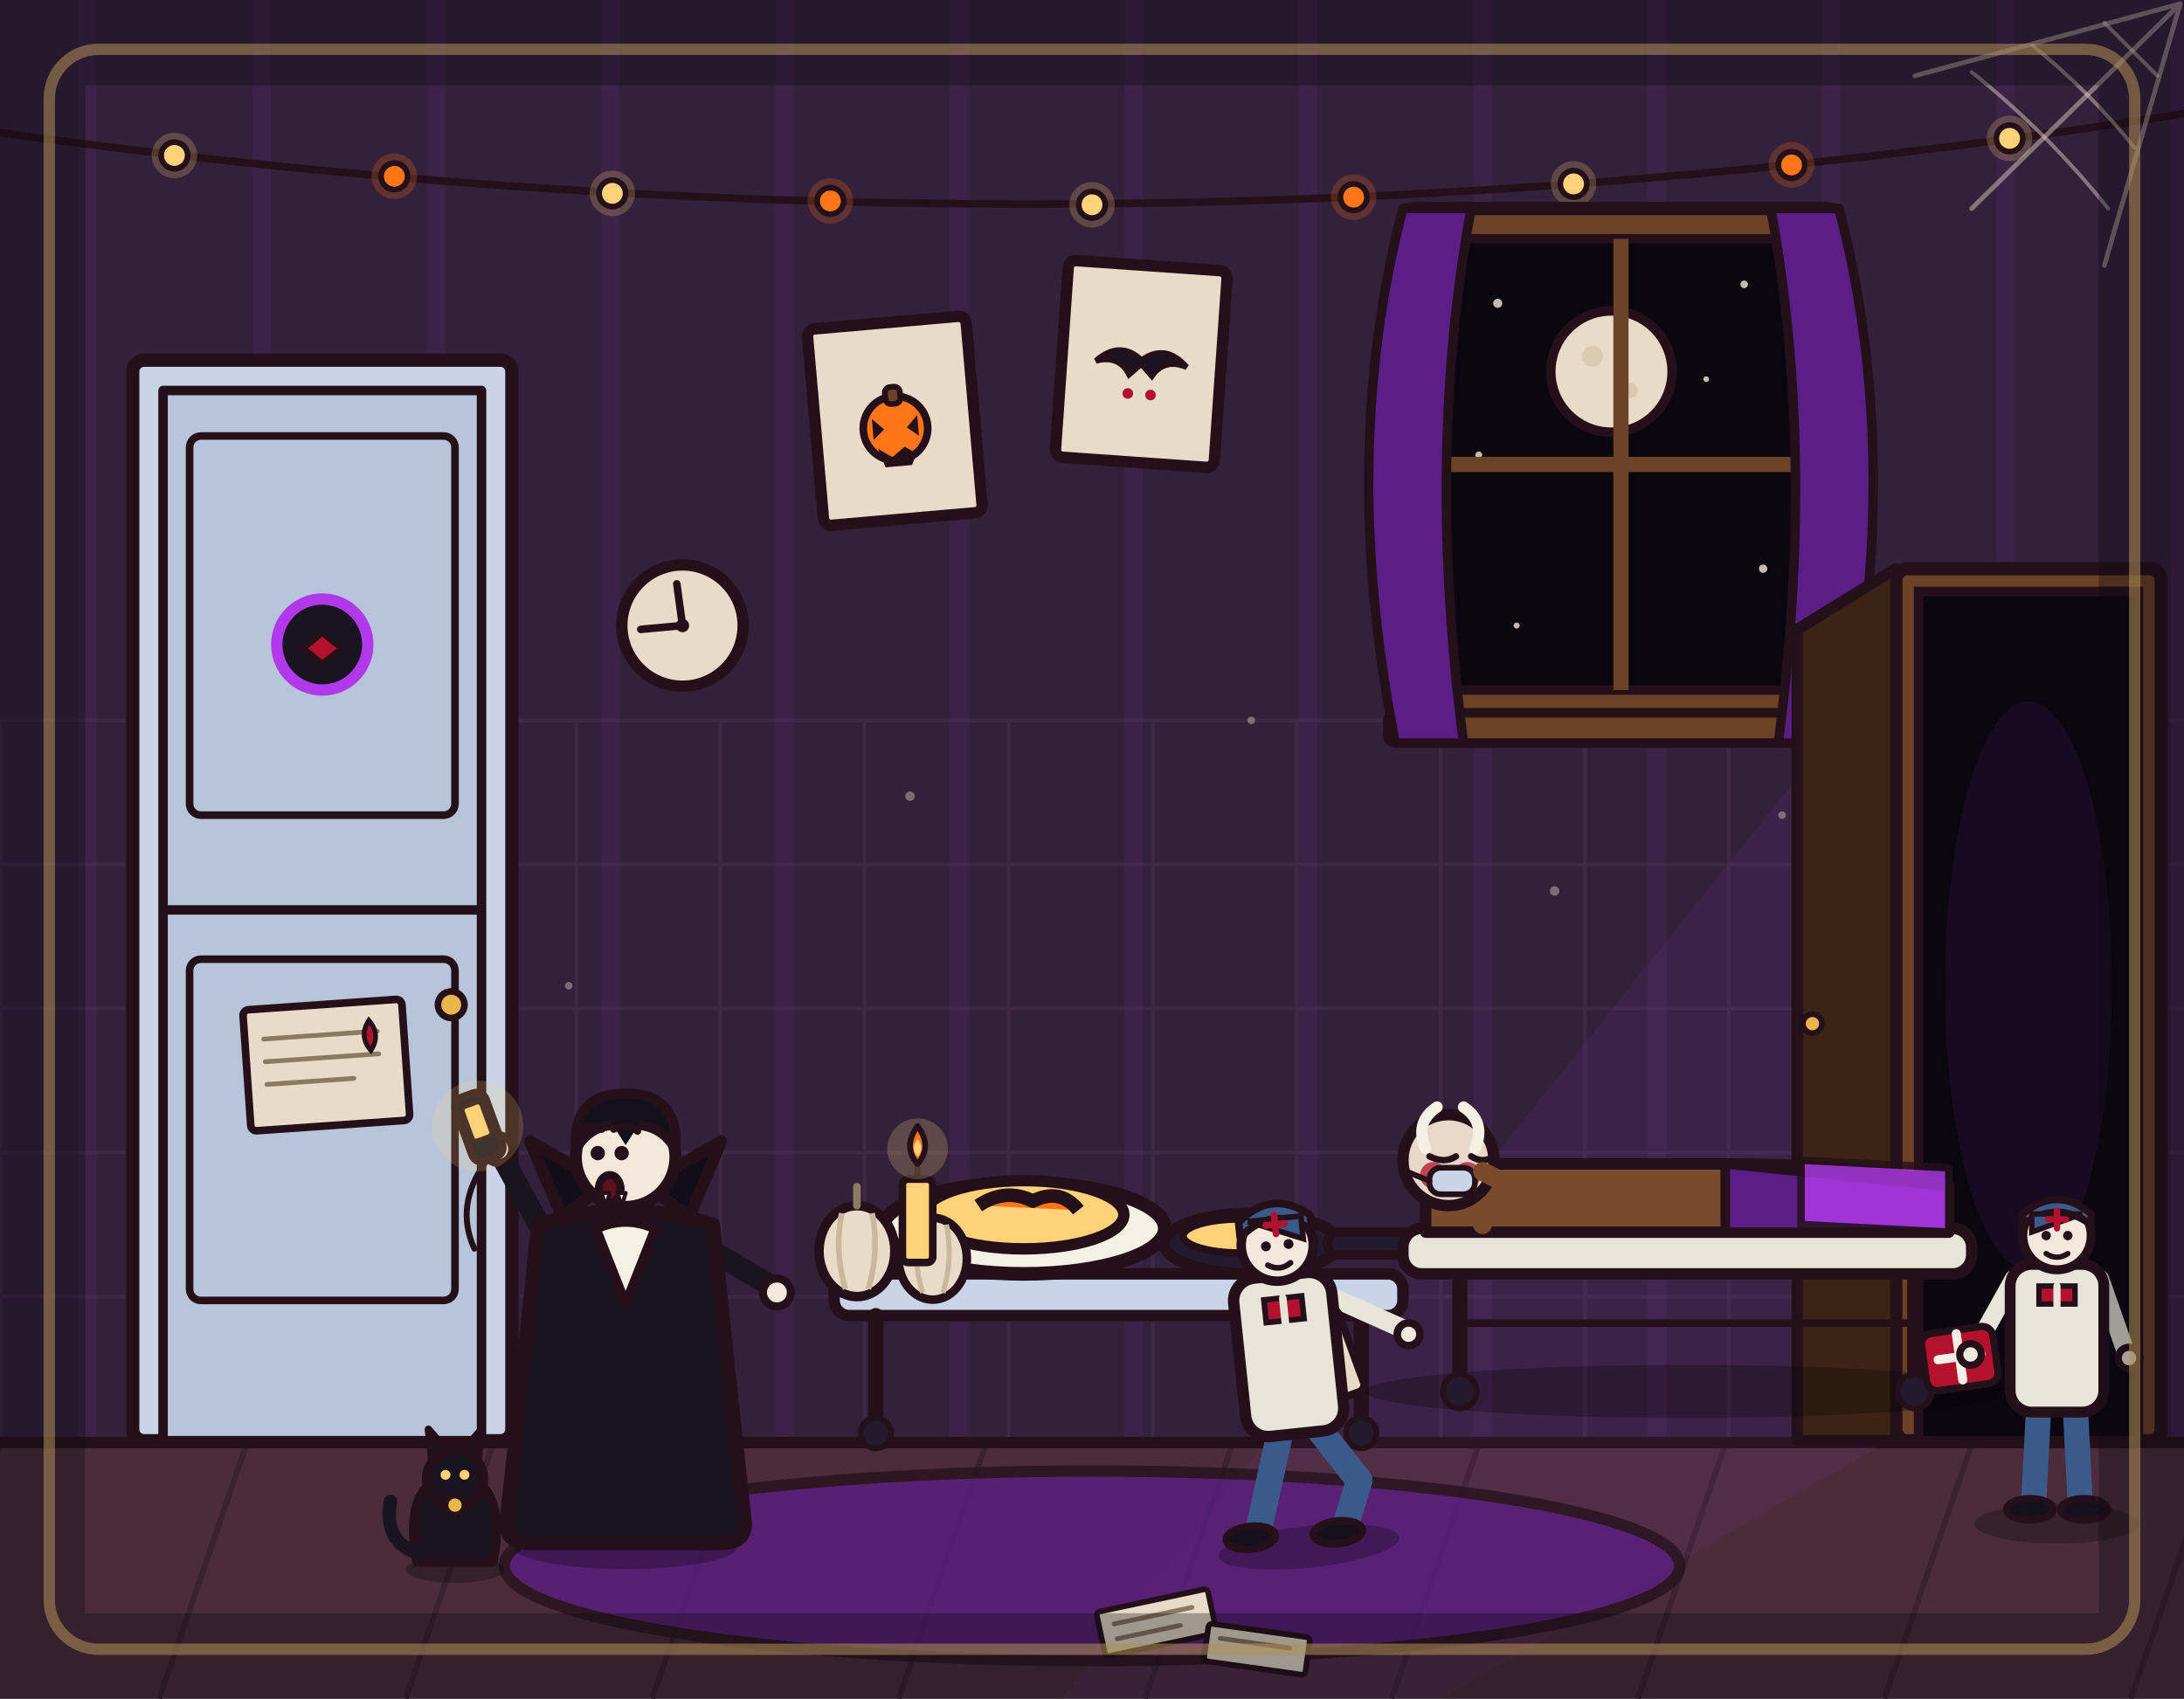
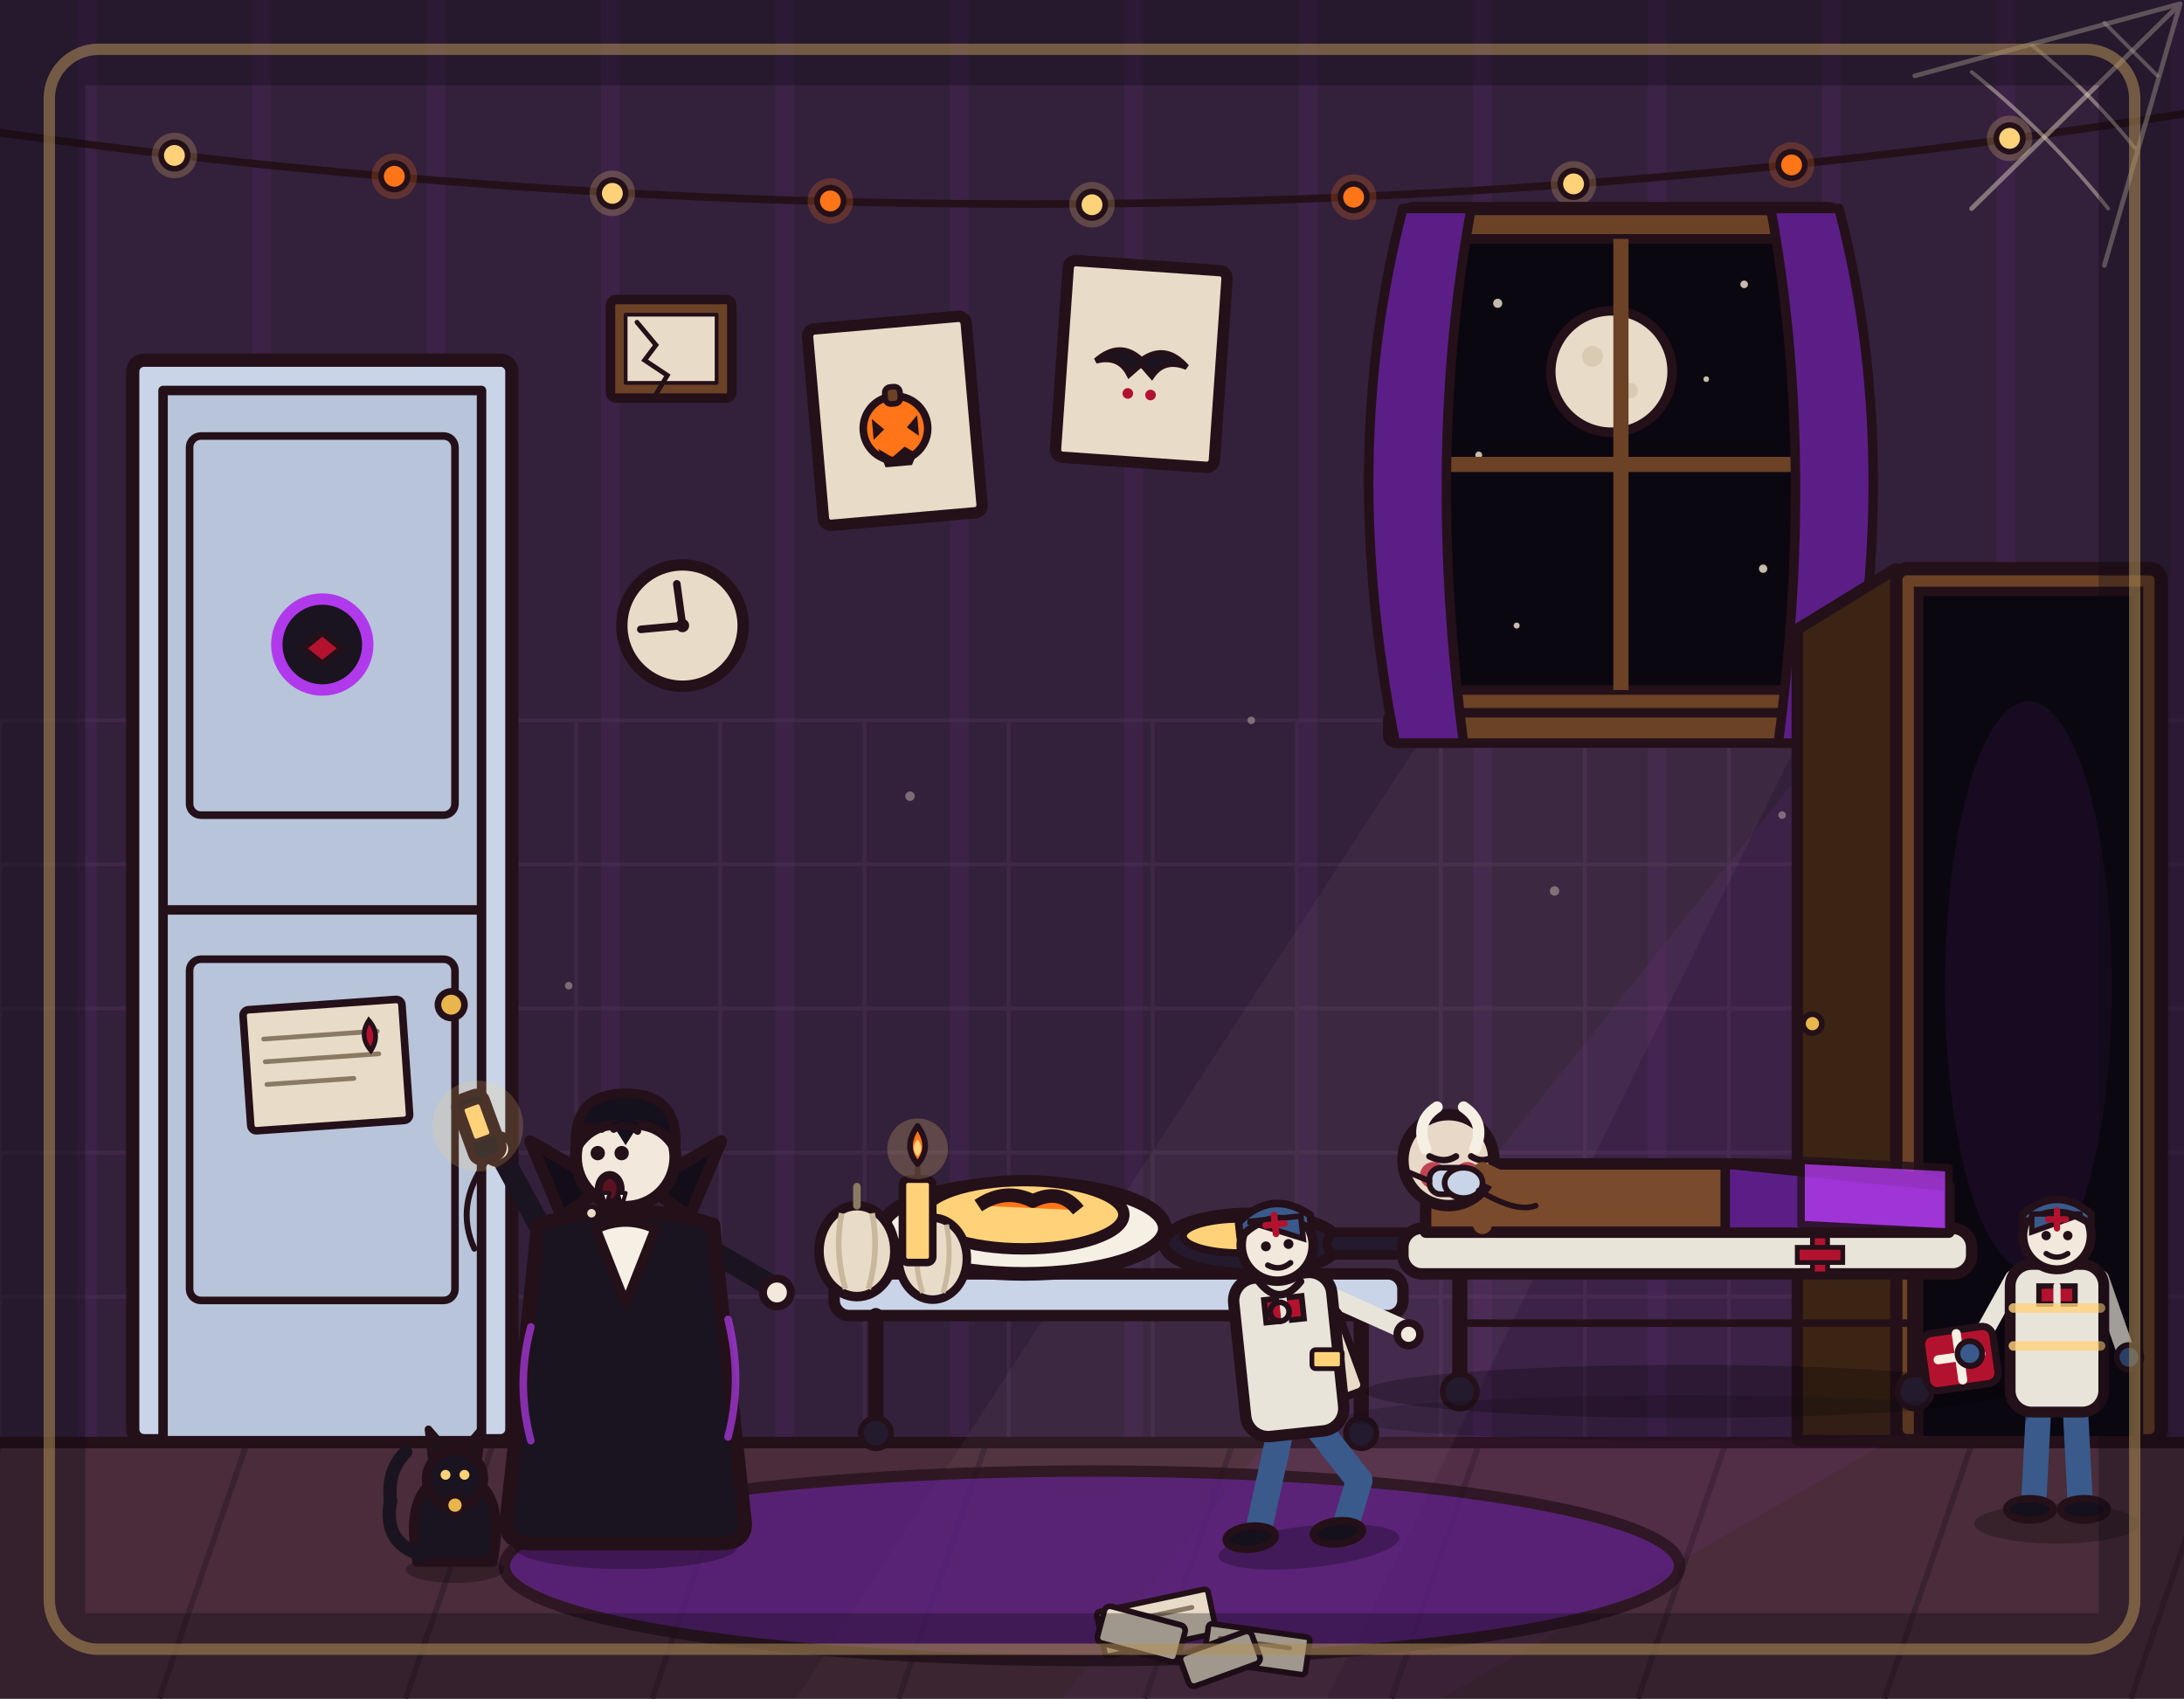
<svg xmlns="http://www.w3.org/2000/svg" viewBox="0 0 1152 896" width="1152" height="896">
  <rect x="0" y="0" width="1152" height="896" fill="#33203a" />
  <path d="M46 0V762M138 0V762M230 0V762M322 0V762M414 0V762M506 0V762M598 0V762M690 0V762M782 0V762M874 0V762M966 0V762M1058 0V762M1150 0V762" stroke="#b03aeb" stroke-width="10" opacity=".07" fill="none" />
  <path d="M0 380V762M76 380V762M152 380V762M228 380V762M304 380V762M380 380V762M456 380V762M532 380V762M608 380V762M684 380V762M760 380V762M836 380V762M912 380V762M988 380V762M1064 380V762M1140 380V762M0 380H1152M0 456H1152M0 532H1152M0 608H1152M0 684H1152M0 760H1152" stroke="#4a3050" stroke-width="2" opacity=".5" fill="none" />
  <rect x="0" y="760" width="1152" height="136" fill="#4a2c3a" />
  <path d="M0 762 L-46 896M130 762 L84 896M260 762 L214 896M390 762 L344 896M520 762 L474 896M650 762 L604 896M780 762 L734 896M910 762 L864 896M1040 762 L994 896M1170 762 L1124 896" stroke="#3a2230" stroke-width="3" fill="none" />
  <line x1="0" y1="761" x2="1152" y2="761" stroke="#241019" stroke-width="6" stroke-linecap="round" />
  <path d="M0 70 Q576 150 1152 60" fill="none" stroke="#241019" stroke-width="4" stroke-linecap="round" />
  <g stroke="#241019" stroke-width="3" stroke-linejoin="round">
    <circle cx="92" cy="82" r="12" fill="#ffd27a" opacity="0.22" stroke="none" />
    <circle cx="92" cy="82" r="7" fill="#ffd27a" />
    <circle cx="208" cy="93" r="12" fill="#ff7518" opacity="0.22" stroke="none" />
    <circle cx="208" cy="93" r="7" fill="#ff7518" />
    <circle cx="323" cy="102" r="12" fill="#ffd27a" opacity="0.22" stroke="none" />
    <circle cx="323" cy="102" r="7" fill="#ffd27a" />
    <circle cx="438" cy="106" r="12" fill="#ff7518" opacity="0.22" stroke="none" />
    <circle cx="438" cy="106" r="7" fill="#ff7518" />
    <circle cx="576" cy="108" r="12" fill="#ffd27a" opacity="0.22" stroke="none" />
    <circle cx="576" cy="108" r="7" fill="#ffd27a" />
    <circle cx="714" cy="104" r="12" fill="#ff7518" opacity="0.22" stroke="none" />
    <circle cx="714" cy="104" r="7" fill="#ff7518" />
    <circle cx="830" cy="97" r="12" fill="#ffd27a" opacity="0.22" stroke="none" />
    <circle cx="830" cy="97" r="7" fill="#ffd27a" />
    <circle cx="945" cy="87" r="12" fill="#ff7518" opacity="0.22" stroke="none" />
    <circle cx="945" cy="87" r="7" fill="#ff7518" />
    <circle cx="1060" cy="73" r="12" fill="#ffd27a" opacity="0.22" stroke="none" />
    <circle cx="1060" cy="73" r="7" fill="#ffd27a" />
  </g>
  <g>
    <path d="M1150 2 L1010 40 M1150 2 L1110 140 M1150 2 L1040 110" stroke="#e8dcc8" stroke-width="2.5" opacity="0.45" fill="none" stroke-linecap="round" />
    <path d="M1110 12 Q1124 26 1138 40 M1072 24 Q1102 48 1126 78 M1040 38 Q1080 70 1112 110" stroke="#e8dcc8" stroke-width="2" opacity="0.45" fill="none" stroke-linecap="round" />
  </g>
  <polygon points="1004,340 1004,756 760,896 560,896" fill="#b03aeb" opacity="0.07" />
  <g>
    <circle cx="360" cy="330" r="32" fill="#e8dcc8" stroke="#241019" stroke-width="6" stroke-linejoin="round" stroke-linecap="round" />
    <line x1="360" y1="330" x2="357" y2="308" stroke="#241019" stroke-width="4" stroke-linecap="round" />
    <line x1="360" y1="330" x2="338" y2="332" stroke="#241019" stroke-width="4" stroke-linecap="round" />
    <circle cx="360" cy="330" r="3.5" fill="#241019" />
  </g>
  <g fill="#e8dcc8" opacity="0.4">
    <circle cx="480" cy="420" r="2.5" />
    <circle cx="660" cy="380" r="2" />
    <circle cx="820" cy="470" r="2.5" />
    <circle cx="300" cy="520" r="2" />
    <circle cx="940" cy="430" r="2" />
  </g>
+   <polygon points="756,380 954,380 700,896 420,896" fill="#e8dcc8" opacity="0.05" />
+   <g>
+     <rect x="322" y="158" width="64" height="52" rx="3" fill="#6b4226" stroke="#241019" stroke-width="5" stroke-linejoin="round" stroke-linecap="round" />
+     <rect x="330" y="166" width="48" height="36" fill="#e8dcc8" stroke="#241019" stroke-width="2" stroke-linejoin="round" />
+     <path d="M336 170 L346 182 L340 190 L352 198 L346 208" stroke="#241019" stroke-width="2.5" fill="none" stroke-linecap="round" />
+   </g>
  <g>
    <rect x="70" y="190" width="200" height="570" rx="6" fill="#ffd27a" opacity="0.12" stroke="none" />
    <rect x="70" y="190" width="200" height="570" rx="6" fill="#c9d4e8" stroke="#241019" stroke-width="7" stroke-linejoin="round" />
    <rect x="86" y="206" width="168" height="554" fill="#b8c4da" stroke="#241019" stroke-width="5" stroke-linejoin="round" />
    <line x1="86" y1="480" x2="254" y2="480" stroke="#241019" stroke-width="5" />
    <rect x="100" y="230" width="140" height="200" rx="6" fill="none" stroke="#241019" stroke-width="4" />
    <rect x="100" y="506" width="140" height="180" rx="6" fill="none" stroke="#241019" stroke-width="4" />
    <circle cx="170" cy="340" r="24" fill="#1a1420" stroke="#b03aeb" stroke-width="6" />
    <path d="M160 342 L170 334 L180 342 L170 350 Z" fill="#b3122e" stroke="#241019" stroke-width="3" />
    <circle cx="238" cy="530" r="7" fill="#e8b64c" stroke="#241019" stroke-width="3.5" />
    <g transform="rotate(-4 170 560)">
      <rect x="130" y="530" width="84" height="64" rx="3" fill="#e8dcc8" stroke="#241019" stroke-width="4" stroke-linejoin="round" />
      <line x1="140" y1="546" x2="200" y2="546" stroke="#8a7a64" stroke-width="2.5" stroke-linecap="round" />
      <line x1="140" y1="558" x2="200" y2="558" stroke="#8a7a64" stroke-width="2.5" stroke-linecap="round" />
      <line x1="140" y1="570" x2="186" y2="570" stroke="#8a7a64" stroke-width="2.5" stroke-linecap="round" />
      <path d="M196 540 Q202 548 196 556 Q190 548 196 540 Z" fill="#b3122e" stroke="#241019" stroke-width="2.5" />
    </g>
  </g>
  <g transform="rotate(-5 472 222)">
    <rect x="430" y="170" width="84" height="104" rx="4" fill="#e8dcc8" stroke="#241019" stroke-width="6" stroke-linejoin="round" />
    <circle cx="472" cy="226" r="17" fill="#ff7518" stroke="#241019" stroke-width="4" />
    <rect x="468" y="204" width="8" height="9" rx="3" fill="#6b4226" stroke="#241019" stroke-width="3" />
    <path d="M460 220 L466 226 L460 231 Z M484 220 L478 226 L484 231 Z" fill="#241019" />
    <path d="M462 236 L469 241 L476 236 L483 241 L484 236 L479 246 L465 246 Z" fill="#241019" />
  </g>
  <g transform="rotate(4 602 192)">
    <rect x="560" y="140" width="84" height="104" rx="4" fill="#e8dcc8" stroke="#241019" stroke-width="6" stroke-linejoin="round" />
    <path d="M578 192 Q590 180 602 190 Q614 180 626 192 Q614 188 608 198 L602 192 L596 198 Q590 188 578 192 Z" fill="#1a1420" stroke="#241019" stroke-width="3" />
    <circle cx="596" cy="208" r="2.8" fill="#b3122e" />
    <circle cx="608" cy="208" r="2.8" fill="#b3122e" />
  </g>
  <g>
    <rect x="740" y="110" width="230" height="270" rx="6" fill="#6b4226" stroke="#241019" stroke-width="7" stroke-linejoin="round" />
    <rect x="756" y="126" width="198" height="238" fill="#0b0710" stroke="#241019" stroke-width="5" />
    <g fill="#e8dcc8" opacity=".85">
      <circle cx="790" cy="160" r="2.4" />
      <circle cx="920" cy="150" r="2" />
      <circle cx="780" cy="240" r="1.8" />
      <circle cx="930" cy="300" r="2.2" />
      <circle cx="800" cy="330" r="1.6" />
      <circle cx="900" cy="200" r="1.5" />
    </g>
    <circle cx="850" cy="196" r="32" fill="#e8dcc8" stroke="#241019" stroke-width="5" />
    <circle cx="840" cy="188" r="5.5" fill="#d9cbb2" />
    <circle cx="860" cy="206" r="4" fill="#d9cbb2" />
    <line x1="855" y1="126" x2="855" y2="364" stroke="#6b4226" stroke-width="8" />
    <line x1="756" y1="245" x2="954" y2="245" stroke="#6b4226" stroke-width="8" />
    <rect x="732" y="376" width="246" height="16" rx="4" fill="#6b4226" stroke="#241019" stroke-width="5" />
    <path d="M740 110 Q706 240 736 392 L772 392 Q752 240 776 110 Z" fill="#5b1e86" stroke="#241019" stroke-width="5" stroke-linejoin="round" />
    <path d="M970 110 Q1004 240 974 392 L938 392 Q958 240 934 110 Z" fill="#5b1e86" stroke="#241019" stroke-width="5" stroke-linejoin="round" />
  </g>
  <g>
    <rect x="1000" y="300" width="140" height="460" rx="6" fill="#6b4226" stroke="#241019" stroke-width="7" stroke-linejoin="round" />
    <rect x="1012" y="312" width="116" height="448" fill="#0b0710" stroke="#241019" stroke-width="5" />
    <ellipse cx="1070" cy="520" rx="44" ry="150" fill="#b03aeb" opacity=".08" />
    <polygon points="1000,300 948,332 948,760 1000,760" fill="#3c2415" stroke="#241019" stroke-width="6" stroke-linejoin="round" />
    <circle cx="956" cy="540" r="5" fill="#e8b64c" stroke="#241019" stroke-width="3" />
  </g>
  <ellipse cx="576" cy="826" rx="310" ry="50" fill="#5b1e86" stroke="#241019" stroke-width="6" stroke-linejoin="round" opacity="0.75" />
  <g>
    <rect x="440" y="672" width="300" height="22" rx="8" fill="#c9d4e8" stroke="#241019" stroke-width="6" stroke-linejoin="round" />
    <line x1="462" y1="694" x2="462" y2="752" stroke="#241019" stroke-width="8" stroke-linecap="round" />
    <line x1="718" y1="694" x2="718" y2="752" stroke="#241019" stroke-width="8" stroke-linecap="round" />
    <circle cx="462" cy="756" r="8" fill="#241a2e" stroke="#241019" stroke-width="3" />
    <circle cx="718" cy="756" r="8" fill="#241a2e" stroke="#241019" stroke-width="3" />
    <g transform="translate(540 648) scale(1.2)">
      <ellipse cx="0" cy="0" rx="62" ry="20" fill="#f6efe4" stroke="#241019" stroke-width="6" stroke-linejoin="round" />
      <ellipse cx="0" cy="-6" rx="44" ry="15" fill="#ffd27a" stroke="#241019" stroke-width="5" stroke-linejoin="round" />
      <path d="M-20 -10 Q-8 -18 4 -12 Q16 -18 24 -8" fill="#ff7518" stroke="#241019" stroke-width="6" stroke-linejoin="round" />
    </g>
    <g transform="translate(660 656)">
      <ellipse cx="0" cy="0" rx="46" ry="16" fill="#241a2e" stroke="#241019" stroke-width="6" stroke-linejoin="round" />
      <rect x="40" y="-6" width="60" height="12" rx="6" fill="#241a2e" stroke="#241019" stroke-width="5" stroke-linejoin="round" />
      <ellipse cx="-6" cy="-4" rx="30" ry="9" fill="#ffd27a" stroke="#241019" stroke-width="4" />
    </g>
    <g transform="translate(452 660)">
      <ellipse cx="0" cy="0" rx="20" ry="24" fill="#e8dcc8" stroke="#241019" stroke-width="5" stroke-linejoin="round" />
      <path d="M0 -24 L0 -34" fill="none" stroke="#8a7a64" stroke-width="4" stroke-linecap="round" />
      <path d="M-8 -20 Q-12 0 -6 20" fill="none" stroke="#c9b89e" stroke-width="3" fill-opacity="0" />
      <path d="M8 -20 Q12 0 6 20" fill="none" stroke="#c9b89e" stroke-width="3" />
    </g>
    <g transform="translate(492 664) scale(0.9)">
      <ellipse cx="0" cy="0" rx="20" ry="24" fill="#e8dcc8" stroke="#241019" stroke-width="5" stroke-linejoin="round" />
      <path d="M0 -24 L0 -34" fill="none" stroke="#8a7a64" stroke-width="4" stroke-linecap="round" />
      <path d="M-8 -20 Q-12 0 -6 20" fill="none" stroke="#c9b89e" stroke-width="3" />
      <path d="M8 -20 Q12 0 6 20" fill="none" stroke="#c9b89e" stroke-width="3" />
    </g>
    <rect x="476" y="622" width="16" height="44" rx="3" fill="#ffd27a" stroke="#241019" stroke-width="4" stroke-linejoin="round" />
    <line x1="484" y1="622" x2="484" y2="616" stroke="#241019" stroke-width="3" stroke-linecap="round" />
    <circle cx="484" cy="606" r="16" fill="#ffd27a" opacity=".22" stroke="none" />
    <path d="M484 594 Q492 605 484 614 Q476 605 484 594 Z" fill="#ff7518" stroke="#241019" stroke-width="3" stroke-linejoin="round" />
    <path d="M484 601 Q488 606 484 610 Q480 606 484 601 Z" fill="#ffd27a" />
  </g>
  <g transform="translate(890 668)">
    <ellipse cx="0" cy="66" rx="170" ry="14" fill="#000000" opacity=".25" stroke="none" />
    <line x1="-120" y1="2" x2="-120" y2="60" stroke="#241019" stroke-width="8" stroke-linecap="round" />
    <line x1="120" y1="2" x2="120" y2="60" stroke="#241019" stroke-width="8" stroke-linecap="round" />
    <line x1="-120" y1="30" x2="120" y2="30" stroke="#241019" stroke-width="4" stroke-linecap="round" />
    <circle cx="-120" cy="66" r="9" fill="#241a2e" stroke="#241019" stroke-width="3" />
    <circle cx="120" cy="66" r="9" fill="#241a2e" stroke="#241019" stroke-width="3" />
    <rect x="-150" y="-20" width="300" height="24" rx="10" fill="#e8e4da" stroke="#241019" stroke-width="6" stroke-linejoin="round" />
    <path d="M-138 -18 L138 -18 L138 -42 Q100 -54 20 -54 L-120 -54 Q-134 -46 -138 -42 Z" fill="#7a4a2c" stroke="#241019" stroke-width="6" stroke-linejoin="round" />
    <path d="M20 -54 L138 -42 L138 -18 L20 -18 Z" fill="#5b1e86" stroke="#241019" stroke-width="5" stroke-linejoin="round" />
    <path d="M-120 -50 L-108 -22" fill="none" stroke="#7a4a2c" stroke-width="10" stroke-linecap="round" />
    <circle cx="-126" cy="-56" r="24" fill="#e8d8c8" stroke="#241019" stroke-width="6" stroke-linejoin="round" />
    <circle cx="-134" cy="-48" r="7" fill="#b3122e" opacity=".75" stroke="none" />
    <circle cx="-116" cy="-48" r="7" fill="#b3122e" opacity=".75" stroke="none" />
    <path d="M-138 -62 Q-144 -76 -132 -84" fill="none" stroke="#f6efe4" stroke-width="6" stroke-linecap="round" />
    <path d="M-112 -62 Q-106 -76 -118 -84" fill="none" stroke="#f6efe4" stroke-width="6" stroke-linecap="round" />
    <path d="M-136 -58 Q-128 -54 -122 -58" fill="none" stroke="#241019" stroke-width="3.4" stroke-linecap="round" />
    <path d="M-114 -58 Q-108 -54 -102 -58" fill="none" stroke="#241019" stroke-width="3.4" stroke-linecap="round" />
    <rect x="-136" y="-52" width="24" height="14" rx="6" fill="#c9d4e8" stroke="#241019" stroke-width="3" stroke-linejoin="round" />
    <line x1="-136" y1="-45" x2="-148" y2="-50" stroke="#241019" stroke-width="3" stroke-linecap="round" />
    <path d="M-108 -50 L-60 -26" fill="none" stroke="#7a4a2c" stroke-width="10" stroke-linecap="round" />
  </g>
  <g transform="translate(690 812) rotate(-6)">
    <ellipse cx="0" cy="4" rx="48" ry="11" fill="#000000" opacity=".25" stroke="none" />
    <path d="M-8 -60 L-26 -6" fill="none" stroke="#3a5a8c" stroke-width="14" stroke-linecap="round" />
    <ellipse cx="-30" cy="-4" rx="13" ry="6" fill="#14101c" stroke="#241019" stroke-width="4" stroke-linejoin="round" />
    <path d="M10 -60 L30 -28" fill="none" stroke="#3a5a8c" stroke-width="14" stroke-linecap="round" />
    <path d="M30 -28 L20 -4" fill="none" stroke="#3a5a8c" stroke-width="14" stroke-linecap="round" />
    <ellipse cx="16" cy="-2" rx="13" ry="6" fill="#14101c" stroke="#241019" stroke-width="4" stroke-linejoin="round" />
    <path d="M22 -128 L60 -106" fill="none" stroke="#e8e4da" stroke-width="10" stroke-linecap="round" />
    <circle cx="64" cy="-102" r="6" fill="#f2e8dc" stroke="#241019" stroke-width="4" stroke-linejoin="round" />
    <path d="M-22 -128 L-2 -98" fill="none" stroke="#e8e4da" stroke-width="10" stroke-linecap="round" />
    <circle cx="0" cy="-94" r="6" fill="#f2e8dc" stroke="#241019" stroke-width="4" stroke-linejoin="round" />
    <g transform="rotate(-14 14 -92)">
      <rect x="-2" y="-116" width="36" height="46" rx="4" fill="#e8dcc8" stroke="#241019" stroke-width="4" stroke-linejoin="round" />
      <line x1="6" y1="-106" x2="28" y2="-106" stroke="#8a7a64" stroke-width="2.5" stroke-linecap="round" />
      <line x1="6" y1="-98" x2="28" y2="-98" stroke="#8a7a64" stroke-width="2.5" stroke-linecap="round" />
      <line x1="6" y1="-90" x2="22" y2="-90" stroke="#8a7a64" stroke-width="2.5" stroke-linecap="round" />
      <line x1="17" y1="-80" x2="17" y2="-72" stroke="#b3122e" stroke-width="4" stroke-linecap="round" />
      <line x1="13" y1="-76" x2="21" y2="-76" stroke="#b3122e" stroke-width="4" stroke-linecap="round" />
    </g>
    <rect x="-26" y="-140" width="52" height="84" rx="12" fill="#e8e4da" stroke="#241019" stroke-width="6" stroke-linejoin="round" />
    <path d="M-10 -128 L10 -128 L10 -116 L-10 -116 Z" fill="#b3122e" stroke="#241019" stroke-width="3" />
    <line x1="0" y1="-128" x2="0" y2="-112" stroke="#e8e4da" stroke-width="4" stroke-linecap="round" />
    <circle cx="0" cy="-156" r="19" fill="#f2e8dc" stroke="#241019" stroke-width="5" stroke-linejoin="round" />
    <path d="M-19 -162 Q0 -178 19 -162 L19 -170 Q0 -186 -19 -170 Z" fill="#3a5a8c" stroke="#241019" stroke-width="4" stroke-linejoin="round" />
    <path d="M-14 -170 L14 -170 L14 -158 L-14 -170 Z" fill="#3a5a8c" stroke="#241019" stroke-width="3" />
    <line x1="0" y1="-172" x2="0" y2="-162" stroke="#b3122e" stroke-width="3.5" stroke-linecap="round" />
    <line x1="-5" y1="-167" x2="5" y2="-167" stroke="#b3122e" stroke-width="3.5" stroke-linecap="round" />
    <circle cx="-6" cy="-156" r="2.6" fill="#241019" />
    <circle cx="6" cy="-156" r="2.6" fill="#241019" />
    <path d="M-6 -146 Q0 -142 6 -146" fill="none" stroke="#241019" stroke-width="3" stroke-linecap="round" />
  </g>
  <g transform="translate(1085 800) scale(-0.95 0.95)">
    <ellipse cx="0" cy="4" rx="46" ry="11" fill="#000000" opacity=".25" stroke="none" />
    <path d="M-10 -64 L-13 -6" fill="none" stroke="#3a5a8c" stroke-width="14" stroke-linecap="round" />
    <path d="M10 -64 L13 -6" fill="none" stroke="#3a5a8c" stroke-width="14" stroke-linecap="round" />
    <ellipse cx="-15" cy="-4" rx="13" ry="6" fill="#14101c" stroke="#241019" stroke-width="4" stroke-linejoin="round" />
    <ellipse cx="15" cy="-4" rx="13" ry="6" fill="#14101c" stroke="#241019" stroke-width="4" stroke-linejoin="round" />
    <path d="M-24 -132 L-38 -92" fill="none" stroke="#e8e4da" stroke-width="10" stroke-linecap="round" />
    <circle cx="-40" cy="-88" r="6" fill="#f2e8dc" stroke="#241019" stroke-width="4" stroke-linejoin="round" />
    <path d="M24 -132 L44 -96" fill="none" stroke="#e8e4da" stroke-width="10" stroke-linecap="round" />
    <g transform="rotate(8 52 -88)">
      <rect x="34" y="-104" width="40" height="32" rx="6" fill="#b3122e" stroke="#241019" stroke-width="4" stroke-linejoin="round" />
      <line x1="54" y1="-102" x2="54" y2="-76" stroke="#f6efe4" stroke-width="5" stroke-linecap="round" />
      <line x1="42" y1="-89" x2="66" y2="-89" stroke="#f6efe4" stroke-width="5" stroke-linecap="round" />
    </g>
    <circle cx="48" cy="-90" r="6" fill="#f2e8dc" stroke="#241019" stroke-width="4" stroke-linejoin="round" />
    <rect x="-26" y="-140" width="52" height="82" rx="12" fill="#e8e4da" stroke="#241019" stroke-width="6" stroke-linejoin="round" />
    <path d="M-10 -128 L10 -128 L10 -118 L-10 -118 Z" fill="#b3122e" stroke="#241019" stroke-width="3" />
    <line x1="0" y1="-128" x2="0" y2="-112" stroke="#e8e4da" stroke-width="4" stroke-linecap="round" />
    <circle cx="0" cy="-156" r="19" fill="#f2e8dc" stroke="#241019" stroke-width="5" stroke-linejoin="round" />
    <path d="M-19 -162 Q0 -176 19 -162 L19 -168 Q0 -184 -19 -168 Z" fill="#3a5a8c" stroke="#241019" stroke-width="4" stroke-linejoin="round" />
    <path d="M-14 -168 L14 -168 L14 -158 L-14 -168 Z" fill="#3a5a8c" stroke="#241019" stroke-width="3" />
    <line x1="0" y1="-170" x2="0" y2="-160" stroke="#b3122e" stroke-width="3.5" stroke-linecap="round" />
    <line x1="-5" y1="-165" x2="5" y2="-165" stroke="#b3122e" stroke-width="3.5" stroke-linecap="round" />
    <circle cx="-6" cy="-156" r="2.6" fill="#241019" />
    <circle cx="6" cy="-156" r="2.6" fill="#241019" />
    <path d="M-6 -146 Q0 -142 6 -146" fill="none" stroke="#241019" stroke-width="3" stroke-linecap="round" />
  </g>
  <g transform="translate(330 812) scale(1.05)">
    <ellipse cx="0" cy="4" rx="56" ry="11" fill="#000000" opacity=".28" stroke="none" />
    <path d="M-12 -62 L-16 -6" fill="none" stroke="#241a2e" stroke-width="15" stroke-linecap="round" />
    <path d="M12 -62 L16 -6" fill="none" stroke="#241a2e" stroke-width="15" stroke-linecap="round" />
    <ellipse cx="-18" cy="-4" rx="15" ry="7" fill="#14101c" stroke="#241019" stroke-width="4" stroke-linejoin="round" />
    <ellipse cx="18" cy="-4" rx="15" ry="7" fill="#14101c" stroke="#241019" stroke-width="4" stroke-linejoin="round" />
    <path d="M-38 -148 L-62 -192" fill="none" stroke="#1a1420" stroke-width="11" stroke-linecap="round" />
    <circle cx="-64" cy="-196" r="7" fill="#f2e8dc" stroke="#241019" stroke-width="4" stroke-linejoin="round" />
    <g transform="rotate(-20 -74 -208)">
      <rect x="-82" y="-224" width="16" height="34" rx="5" fill="#14101c" stroke="#241019" stroke-width="4" stroke-linejoin="round" />
      <rect x="-79" y="-219" width="10" height="18" rx="2" fill="#ffd27a" stroke="#241019" stroke-width="2" />
    </g>
    <path d="M-70 -190 Q-86 -168 -76 -146" fill="none" stroke="#241019" stroke-width="3" stroke-linecap="round" />
    <path d="M38 -148 L72 -128" fill="none" stroke="#1a1420" stroke-width="11" stroke-linecap="round" />
    <circle cx="76" cy="-124" r="7" fill="#f2e8dc" stroke="#241019" stroke-width="4" stroke-linejoin="round" />
    <path d="M-44 -158 Q-52 -80 -60 -8 Q-60 2 -48 2 L48 2 Q60 2 60 -8 Q52 -80 44 -158 Q0 -172 -44 -158 Z" fill="#1a1420" stroke="#241019" stroke-width="7" stroke-linejoin="round" />
    <path d="M-32 -162 L-48 -200 L-10 -178 Z" fill="#120d18" stroke="#241019" stroke-width="6" stroke-linejoin="round" />
    <path d="M32 -162 L48 -200 L10 -178 Z" fill="#120d18" stroke="#241019" stroke-width="6" stroke-linejoin="round" />
    <path d="M-15 -156 L0 -118 L15 -156 Q0 -163 -15 -156 Z" fill="#f6efe4" stroke="#241019" stroke-width="5" stroke-linejoin="round" />
    <circle cx="0" cy="-192" r="25" fill="#f2e8dc" stroke="#241019" stroke-width="6" stroke-linejoin="round" />
    <path d="M-25 -196 Q-27 -224 0 -224 Q27 -224 25 -196 Q17 -210 0 -208 Q-17 -210 -25 -196 Z" fill="#14101c" stroke="#241019" stroke-width="5" stroke-linejoin="round" />
    <path d="M-7 -209 L0 -198 L7 -209 Q0 -213 -7 -209 Z" fill="#14101c" />
    <path d="M-24 -205 Q-18 -210 -12 -206" fill="none" stroke="#241019" stroke-width="3.6" stroke-linecap="round" />
    <path d="M-6 -206 Q0 -210 6 -205" fill="none" stroke="#241019" stroke-width="3.6" stroke-linecap="round" />
    <circle cx="-14" cy="-194" r="3.6" fill="#241019" />
    <circle cx="-2" cy="-194" r="3.6" fill="#241019" />
    <ellipse cx="-8" cy="-176" rx="5.5" ry="7" fill="#5b1220" stroke="#241019" stroke-width="4" stroke-linejoin="round" />
    <path d="M-12 -174 L-8 -174 L-10 -167 Z" fill="#ffffff" stroke="#241019" stroke-width="2" stroke-linejoin="round" />
    <path d="M-4 -174 L0 -174 L-2 -167 Z" fill="#ffffff" stroke="#241019" stroke-width="2" stroke-linejoin="round" />
  </g>
  <g transform="translate(240 824)">
    <ellipse cx="0" cy="4" rx="26" ry="7" fill="#000000" opacity=".28" stroke="none" />
    <path d="M-20 0 Q-26 -32 -12 -42 Q0 -48 12 -42 Q26 -32 20 0 Z" fill="#1a1420" stroke="#241019" stroke-width="5" stroke-linejoin="round" />
    <path d="M-18 -4 Q-38 -10 -34 -32" fill="none" stroke="#1a1420" stroke-width="7" stroke-linecap="round" />
    <path d="M-12 -52 L-14 -70 L-2 -56 Z" fill="#1a1420" stroke="#241019" stroke-width="4" stroke-linejoin="round" />
    <path d="M12 -52 L14 -70 L2 -56 Z" fill="#1a1420" stroke="#241019" stroke-width="4" stroke-linejoin="round" />
    <circle cx="0" cy="-44" r="15" fill="#1a1420" stroke="#241019" stroke-width="5" stroke-linejoin="round" />
    <circle cx="-5" cy="-46" r="2.6" fill="#ffd27a" />
    <circle cx="5" cy="-46" r="2.6" fill="#ffd27a" />
    <circle cx="0" cy="-30" r="5" fill="#e8b64c" stroke="#241019" stroke-width="3" />
  </g>
  <polygon points="950,612 1028,616 1028,650 950,646" fill="#b03aeb" stroke="#241019" stroke-width="4" stroke-linejoin="round" stroke-linecap="round" opacity="0.8" />
  <g transform="rotate(-12 610 856)">
    <rect x="580" y="844" width="60" height="24" rx="2" fill="#e8dcc8" stroke="#241019" stroke-width="3" stroke-linejoin="round" stroke-linecap="round" />
    <line x1="588" y1="852" x2="630" y2="852" stroke="#8a7a64" stroke-width="2.5" stroke-linecap="round" />
    <line x1="588" y1="860" x2="622" y2="860" stroke="#8a7a64" stroke-width="2.5" stroke-linecap="round" />
  </g>
  <g transform="rotate(8 663 870)">
    <rect x="636" y="860" width="54" height="20" rx="2" fill="#e8dcc8" stroke="#241019" stroke-width="3" stroke-linejoin="round" stroke-linecap="round" />
    <line x1="643" y1="867" x2="680" y2="867" stroke="#8a7a64" stroke-width="2.5" stroke-linecap="round" />
  </g>
  <circle cx="252" cy="594" r="24" fill="#ffd27a" opacity="0.18" stroke="none" />
+   <rect x="956" y="652" width="8" height="20" fill="#b3122e" stroke="#241019" stroke-width="2.5" />
+   <rect x="948" y="658" width="24" height="8" fill="#b3122e" stroke="#241019" stroke-width="2.5" />
+   <ellipse cx="772" cy="624" rx="10" ry="8" fill="#c9d4e8" stroke="#241019" stroke-width="3" />
+   <path d="M780 628 Q800 640 810 636" stroke="#241019" stroke-width="3" fill="none" stroke-linecap="round" />
+   <ellipse cx="890" cy="748" rx="180" ry="12" fill="#0b0710" opacity="0.2" />
+   <path d="M664 676 Q675 690 686 676" stroke="#241019" stroke-width="4" fill="none" stroke-linecap="round" />
+   <circle cx="675" cy="692" r="5" fill="none" stroke="#241019" stroke-width="3" />
+   <rect x="692" y="712" width="16" height="10" rx="2" fill="#ffd27a" stroke="#241019" stroke-width="2.5" />
+   <line x1="1062" y1="690" x2="1108" y2="690" stroke="#ffd27a" stroke-width="5" opacity="0.8" stroke-linecap="round" />
+   <line x1="1062" y1="710" x2="1108" y2="710" stroke="#ffd27a" stroke-width="5" opacity="0.8" stroke-linecap="round" />
+   <circle cx="1123" cy="716" r="6.5" fill="#3a5a8c" stroke="#241019" stroke-width="3" />
+   <circle cx="1039" cy="714" r="6.5" fill="#3a5a8c" stroke="#241019" stroke-width="3" />
+   <g transform="rotate(15 602 862)">
+     <rect x="580" y="852" width="44" height="20" rx="3" fill="#e8dcc8" stroke="#241019" stroke-width="3" stroke-linejoin="round" stroke-linecap="round" />
+   </g>
+   <g transform="rotate(-20 644 876)">
+     <rect x="624" y="866" width="40" height="18" rx="3" fill="#e8dcc8" stroke="#241019" stroke-width="3" stroke-linejoin="round" stroke-linecap="round" />
+   </g>
+   <circle cx="312" cy="640" r="3.5" fill="#e8dcc8" stroke="#241019" stroke-width="2.5" />
+   <path d="M280 700 Q272 730 280 760" stroke="#b03aeb" stroke-width="4" fill="none" stroke-linecap="round" opacity="0.7" />
+   <path d="M384 696 Q392 728 384 758" stroke="#b03aeb" stroke-width="4" fill="none" stroke-linecap="round" opacity="0.7" />
+   <path d="M206 792 Q204 776 214 766" stroke="#1a1420" stroke-width="7" stroke-linecap="round" fill="none" />
  <rect x="26" y="26" width="1100" height="844" rx="26" fill="none" stroke="#ffd27a" stroke-width="6" opacity="0.55" />
  <rect x="0" y="0" width="1152" height="896" fill="none" stroke="#0b0710" stroke-width="90" opacity="0.32" />
</svg>
